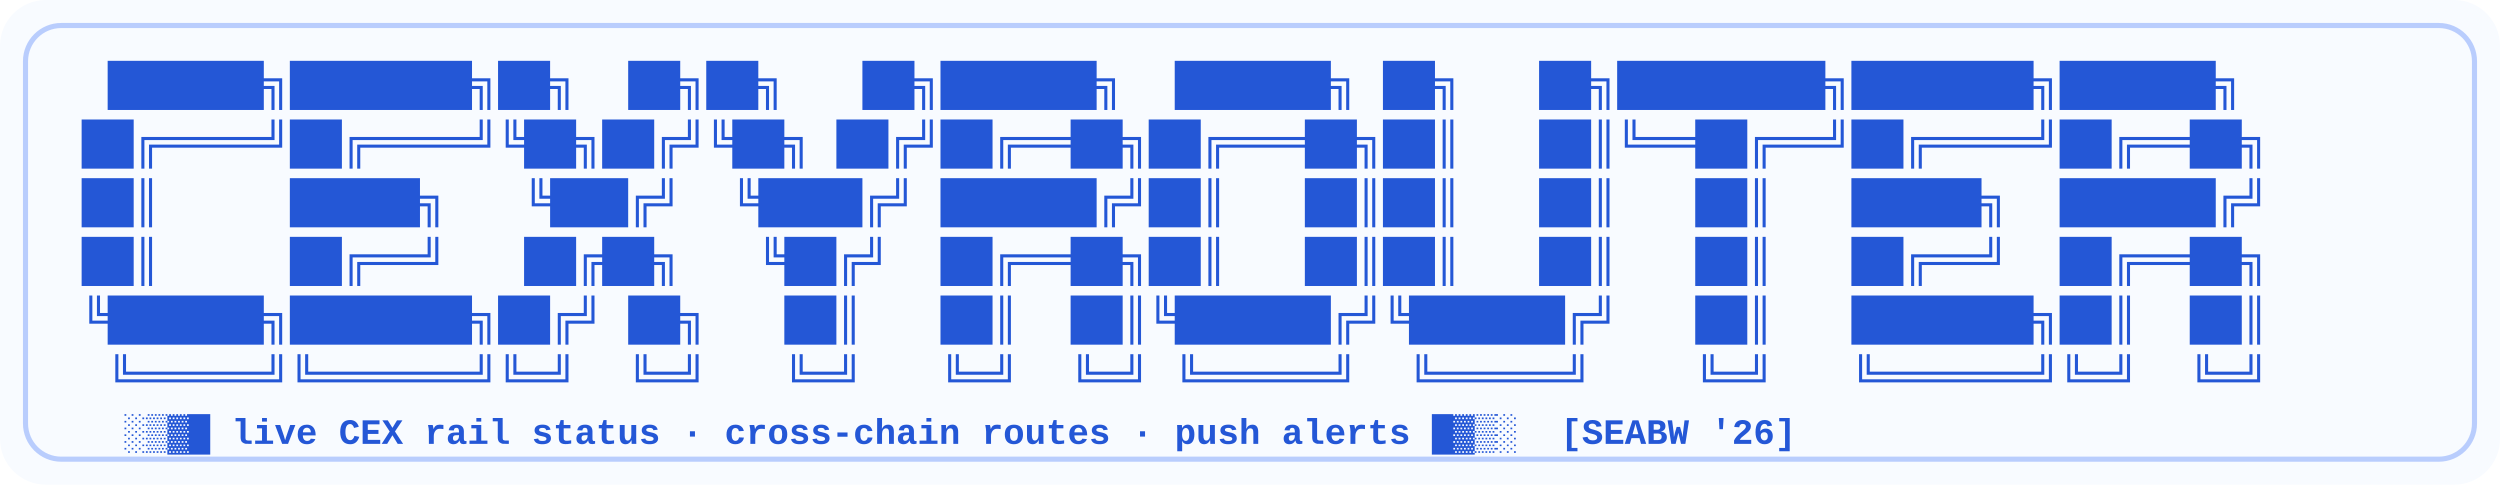
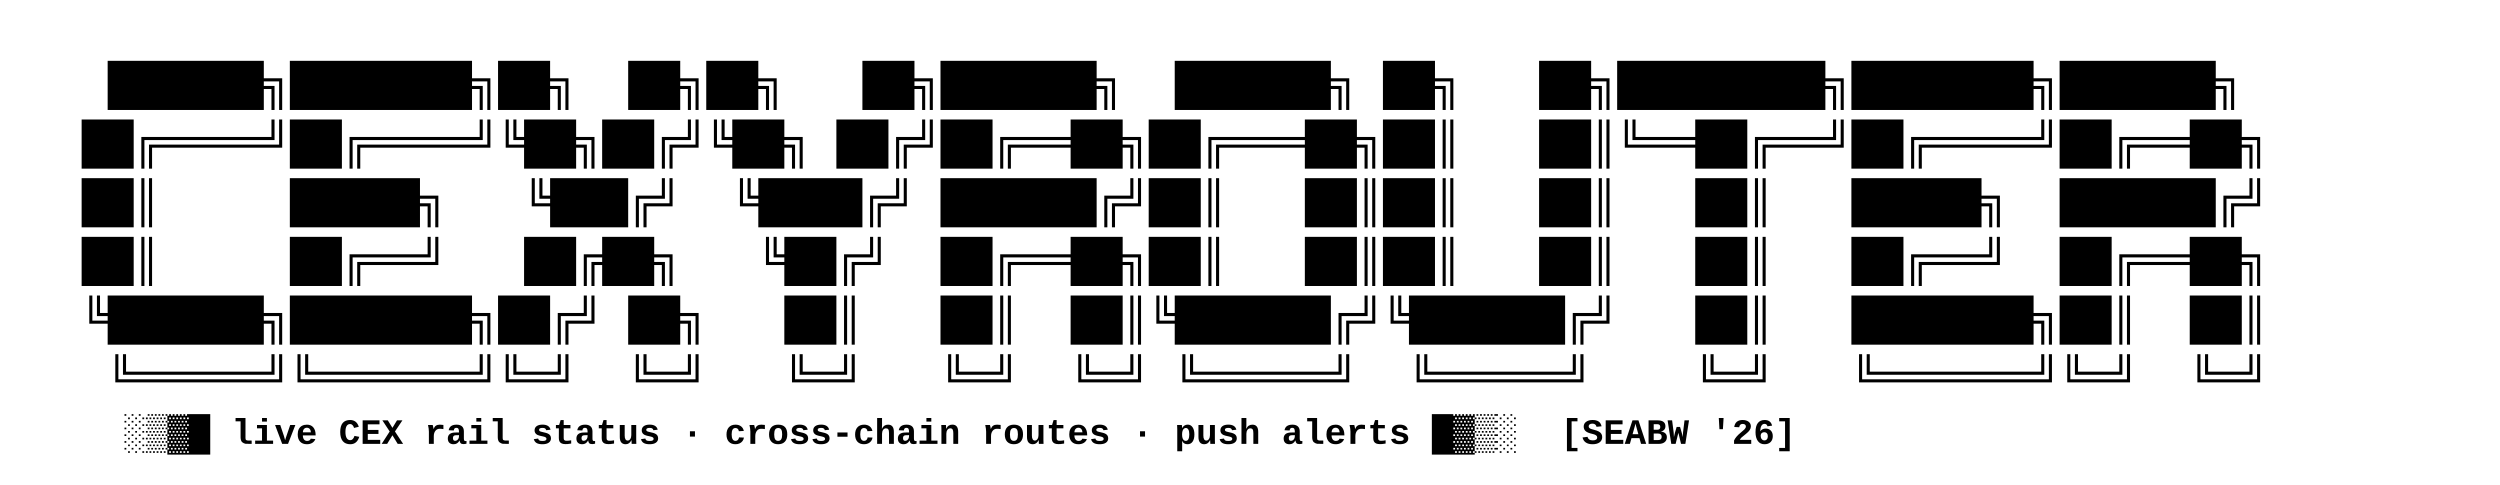
<svg xmlns="http://www.w3.org/2000/svg" viewBox="0 0 980 190" role="img" aria-labelledby="title desc">
-   <rect width="980" height="190" rx="18" fill="#f8fbff" />
-   <rect x="10" y="10" width="960" height="170" rx="14" fill="none" stroke="#b9cdfd" stroke-width="2" />
-   <g fill="#2457d6" font-family="SFMono-Regular, Menlo, Consolas, 'Liberation Mono', monospace" font-weight="900">
+   <g fill="currentColor" font-family="SFMono-Regular, Menlo, Consolas, 'Liberation Mono', monospace" font-weight="900">
    <g font-size="17">
      <text x="32" y="38" xml:space="preserve"> ██████╗███████╗██╗  ██╗██╗   ██╗██████╗  ██████╗ ██╗   ██╗████████╗███████╗██████╗</text>
      <text x="32" y="61" xml:space="preserve">██╔════╝██╔════╝╚██╗██╔╝╚██╗ ██╔╝██╔══██╗██╔═══██╗██║   ██║╚══██╔══╝██╔════╝██╔══██╗</text>
      <text x="32" y="84" xml:space="preserve">██║     █████╗   ╚███╔╝  ╚████╔╝ ██████╔╝██║   ██║██║   ██║   ██║   █████╗  ██████╔╝</text>
      <text x="32" y="107" xml:space="preserve">██║     ██╔══╝   ██╔██╗   ╚██╔╝  ██╔══██╗██║   ██║██║   ██║   ██║   ██╔══╝  ██╔══██╗</text>
      <text x="32" y="130" xml:space="preserve">╚██████╗███████╗██╔╝ ██╗   ██║   ██║  ██║╚██████╔╝╚██████╔╝   ██║   ███████╗██║  ██║</text>
      <text x="32" y="153" xml:space="preserve"> ╚═════╝╚══════╝╚═╝  ╚═╝   ╚═╝   ╚═╝  ╚═╝ ╚═════╝  ╚═════╝    ╚═╝   ╚══════╝╚═╝  ╚═╝</text>
    </g>
    <text x="32" y="174" font-size="14" letter-spacing="0" xml:space="preserve">  ░▒▓█ live CEX rail status · cross-chain routes · push alerts █▓▒░  [SEABW '26]</text>
  </g>
</svg>
